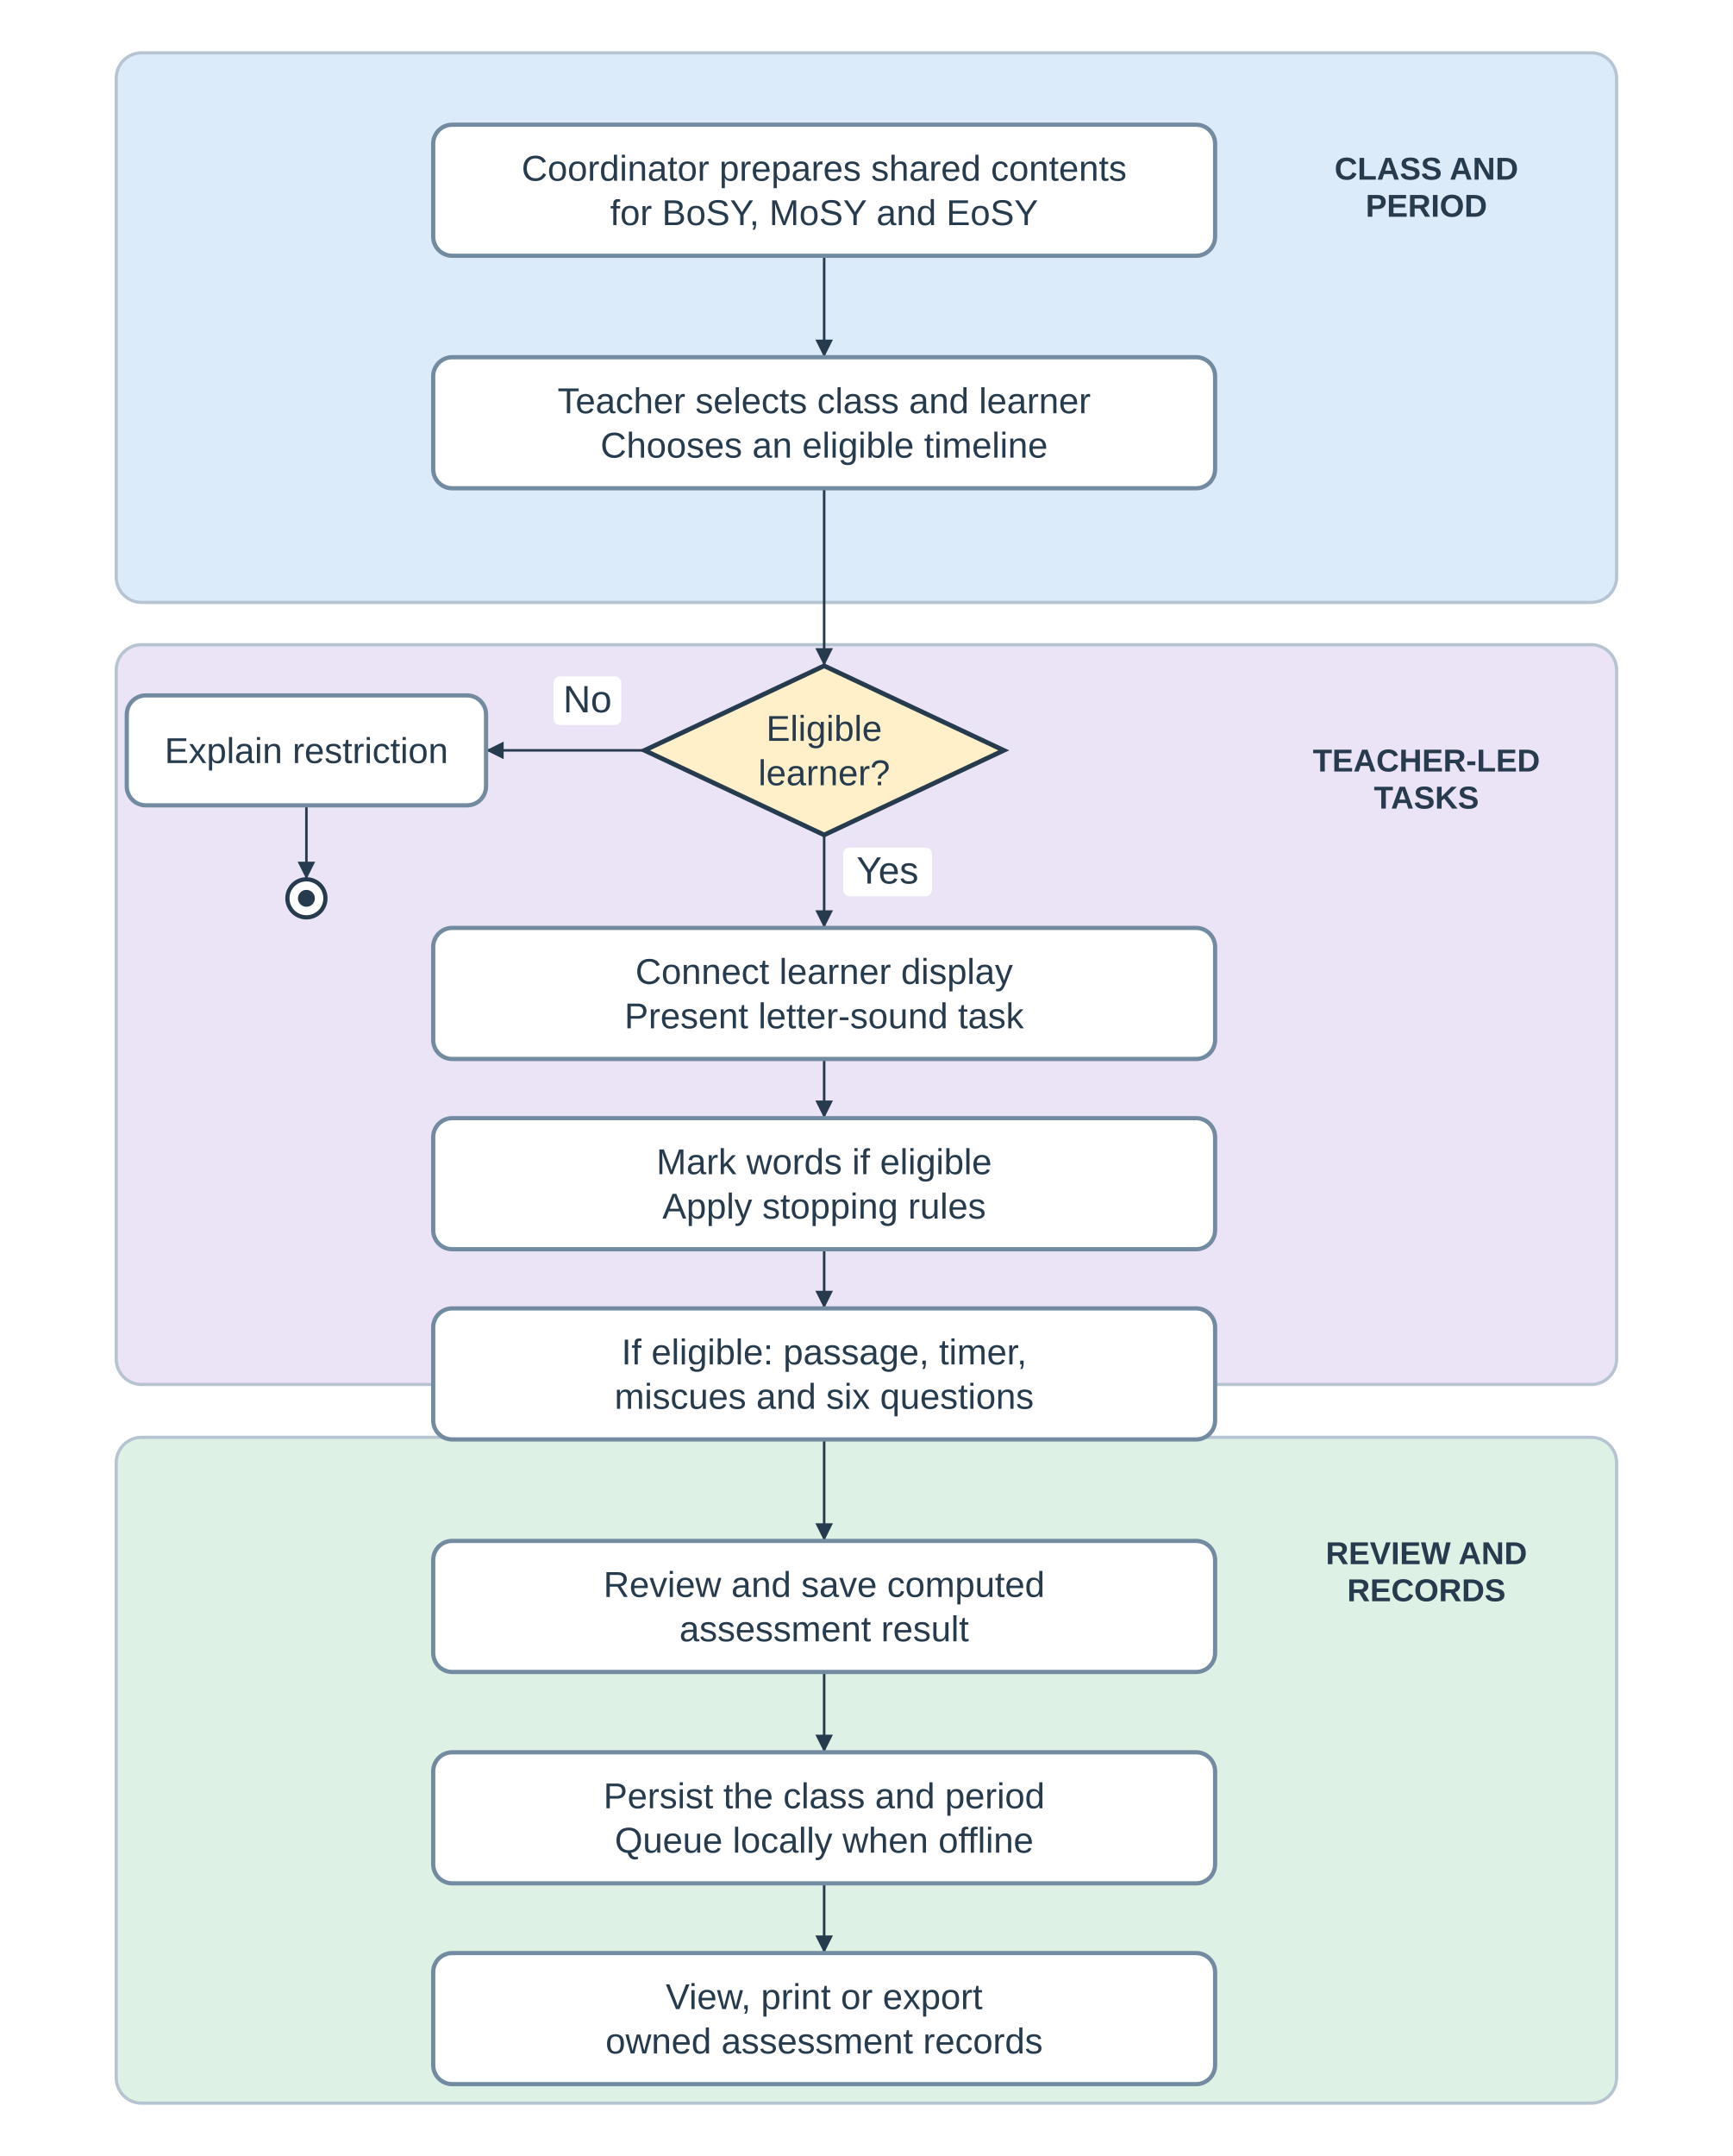
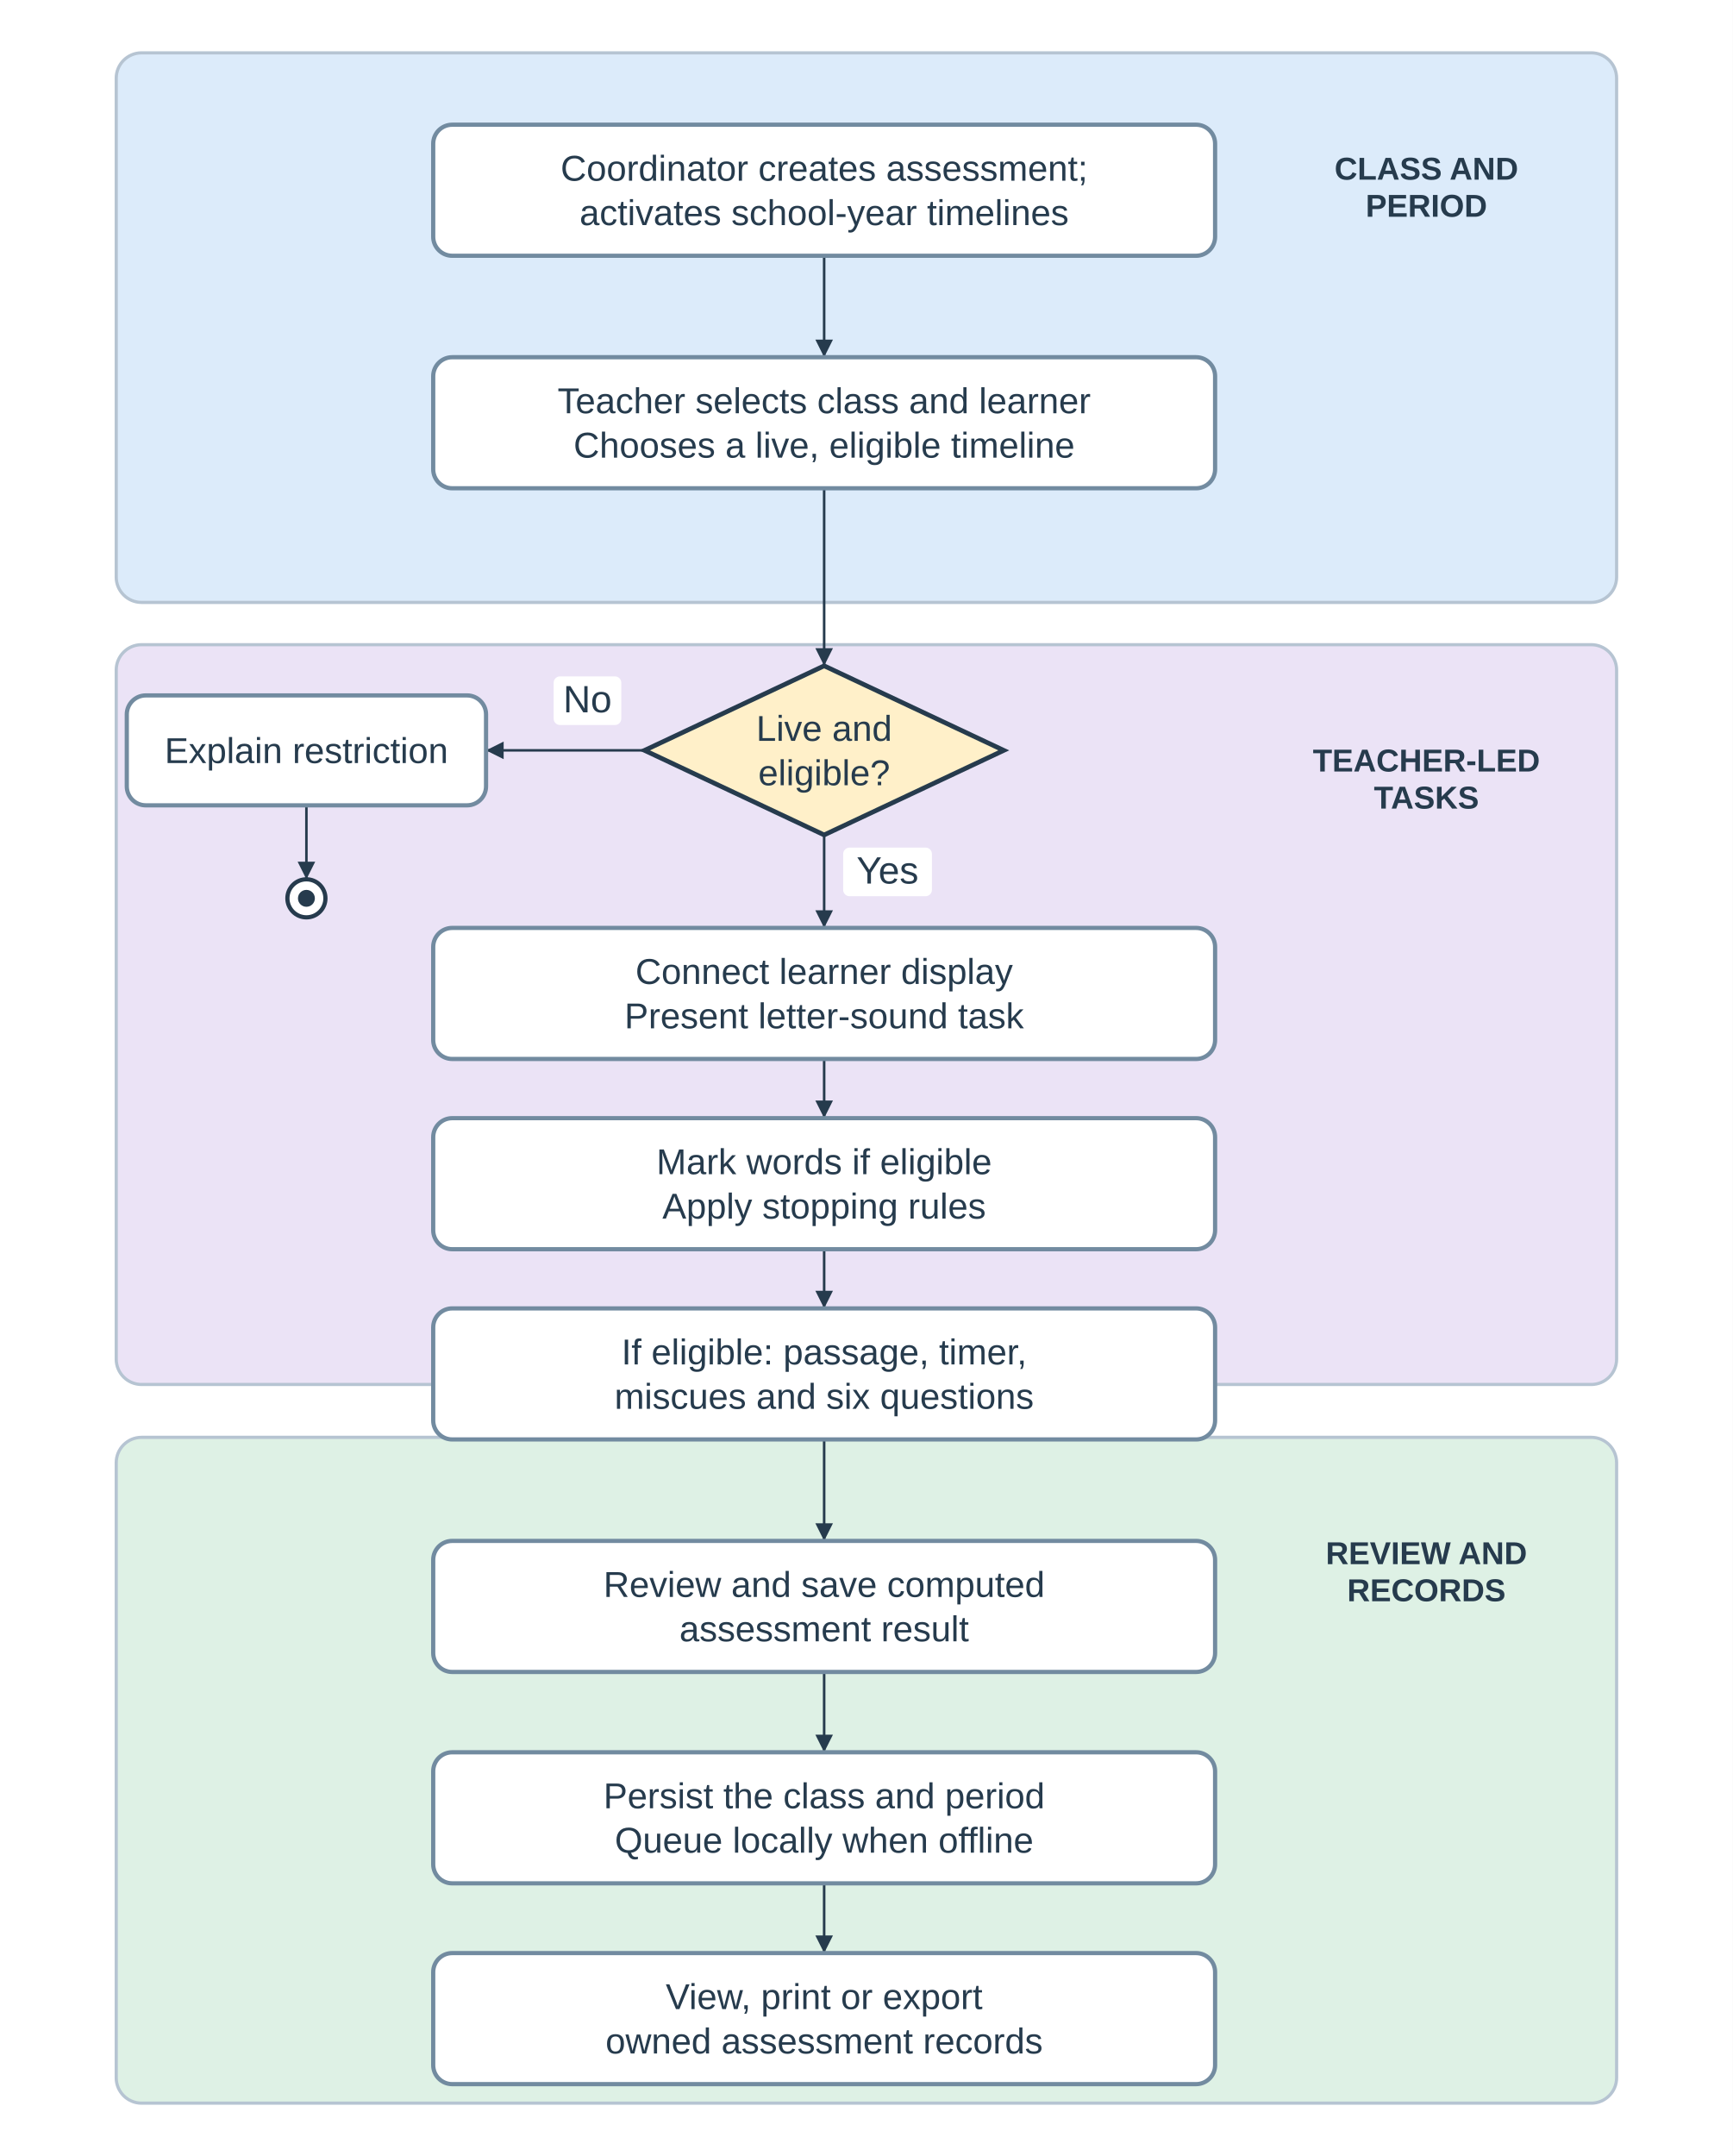
<svg xmlns="http://www.w3.org/2000/svg" width="820" height="1020" viewBox="0 0 820 1020">
  <rect width="100%" height="100%" fill="white" />
  <defs>
    <marker id="arrow" viewBox="0 0 12 12" refX="11" refY="6" markerWidth="10" markerHeight="10" markerUnits="userSpaceOnUse" orient="auto-start-reverse">
      <path d="M1,1 L11,6 L1,11 Z" fill="#263b4d" />
    </marker>
  </defs>
  <rect x="55" y="25" width="710" height="260" rx="12" fill="#dcebfa" stroke="#b6c4d2" stroke-width="1.5" />
  <rect x="55" y="305" width="710" height="350" rx="12" fill="#ebe3f6" stroke="#b6c4d2" stroke-width="1.5" />
  <rect x="55" y="680" width="710" height="315" rx="12" fill="#def1e5" stroke="#b6c4d2" stroke-width="1.5" />
  <polyline points="390.0,121.0 390.0,169.0" fill="none" stroke="#263b4d" stroke-width="1.2" stroke-linejoin="round" marker-end="url(#arrow)" />
  <polyline points="390.0,231.0 390.0,315.0" fill="none" stroke="#263b4d" stroke-width="1.2" stroke-linejoin="round" marker-end="url(#arrow)" />
  <polyline points="305.0,355.0 230.0,355.0" fill="none" stroke="#263b4d" stroke-width="1.2" stroke-linejoin="round" marker-end="url(#arrow)" />
  <polyline points="145.0,381.0 145.0,416.0" fill="none" stroke="#263b4d" stroke-width="1.2" stroke-linejoin="round" marker-end="url(#arrow)" />
  <polyline points="390.0,395.0 390.0,439.0" fill="none" stroke="#263b4d" stroke-width="1.2" stroke-linejoin="round" marker-end="url(#arrow)" />
  <polyline points="390.0,501.0 390.0,529.0" fill="none" stroke="#263b4d" stroke-width="1.2" stroke-linejoin="round" marker-end="url(#arrow)" />
  <polyline points="390.0,591.0 390.0,619.0" fill="none" stroke="#263b4d" stroke-width="1.2" stroke-linejoin="round" marker-end="url(#arrow)" />
  <polyline points="390.0,681.0 390.0,729.0" fill="none" stroke="#263b4d" stroke-width="1.2" stroke-linejoin="round" marker-end="url(#arrow)" />
  <polyline points="390.0,791.0 390.0,829.0" fill="none" stroke="#263b4d" stroke-width="1.2" stroke-linejoin="round" marker-end="url(#arrow)" />
  <polyline points="390.0,891.0 390.0,924.0" fill="none" stroke="#263b4d" stroke-width="1.2" stroke-linejoin="round" marker-end="url(#arrow)" />
  <text x="675" y="85.0" text-anchor="middle" font-family="Arial,sans-serif" font-size="15" fill="#263b4d" font-weight="bold">CLASS AND</text>
  <text x="675" y="102.55" text-anchor="middle" font-family="Arial,sans-serif" font-size="15" fill="#263b4d" font-weight="bold">PERIOD</text>
  <text x="675" y="365.0" text-anchor="middle" font-family="Arial,sans-serif" font-size="15" fill="#263b4d" font-weight="bold">TEACHER-LED</text>
  <text x="675" y="382.55" text-anchor="middle" font-family="Arial,sans-serif" font-size="15" fill="#263b4d" font-weight="bold">TASKS</text>
  <text x="675" y="740.0" text-anchor="middle" font-family="Arial,sans-serif" font-size="15" fill="#263b4d" font-weight="bold">REVIEW AND</text>
  <text x="675" y="757.55" text-anchor="middle" font-family="Arial,sans-serif" font-size="15" fill="#263b4d" font-weight="bold">RECORDS</text>
  <rect x="205.0" y="59.0" width="370" height="62" rx="9" fill="white" stroke="#728ba0" stroke-width="2" />
-   <text x="390" y="85.5" text-anchor="middle" font-family="Arial,sans-serif" font-size="17" fill="#263b4d">Coordinator prepares shared contents</text>
-   <text x="390" y="106.5" text-anchor="middle" font-family="Arial,sans-serif" font-size="17" fill="#263b4d">for BoSY, MoSY and EoSY</text>
+   <text x="390" y="85.5" text-anchor="middle" font-family="Arial,sans-serif" font-size="17" fill="#263b4d">Coordinator creates assessment;</text>
+   <text x="390" y="106.5" text-anchor="middle" font-family="Arial,sans-serif" font-size="17" fill="#263b4d">activates school-year timelines</text>
  <rect x="205.0" y="169.0" width="370" height="62" rx="9" fill="white" stroke="#728ba0" stroke-width="2" />
  <text x="390" y="195.5" text-anchor="middle" font-family="Arial,sans-serif" font-size="17" fill="#263b4d">Teacher selects class and learner</text>
-   <text x="390" y="216.5" text-anchor="middle" font-family="Arial,sans-serif" font-size="17" fill="#263b4d">Chooses an eligible timeline</text>
+   <text x="390" y="216.5" text-anchor="middle" font-family="Arial,sans-serif" font-size="17" fill="#263b4d">Chooses a live, eligible timeline</text>
  <polygon points="390,315.0 475.0,355 390,395.0 305.0,355" fill="#fff0c9" stroke="#263b4d" stroke-width="2.2" />
-   <text x="390" y="350.5" text-anchor="middle" font-family="Arial,sans-serif" font-size="17" fill="#263b4d">Eligible</text>
-   <text x="390" y="371.5" text-anchor="middle" font-family="Arial,sans-serif" font-size="17" fill="#263b4d">learner?</text>
+   <text x="390" y="350.5" text-anchor="middle" font-family="Arial,sans-serif" font-size="17" fill="#263b4d">Live and</text>
+   <text x="390" y="371.5" text-anchor="middle" font-family="Arial,sans-serif" font-size="17" fill="#263b4d">eligible?</text>
  <rect x="60.0" y="329.0" width="170" height="52" rx="9" fill="white" stroke="#728ba0" stroke-width="2" />
  <text x="145" y="361.0" text-anchor="middle" font-family="Arial,sans-serif" font-size="17" fill="#263b4d">Explain restriction</text>
  <circle cx="145" cy="425" r="9.0" fill="white" stroke="#263b4d" stroke-width="2" />
  <circle cx="145" cy="425" r="4.0" fill="#263b4d" />
  <rect x="205.0" y="439.0" width="370" height="62" rx="9" fill="white" stroke="#728ba0" stroke-width="2" />
  <text x="390" y="465.5" text-anchor="middle" font-family="Arial,sans-serif" font-size="17" fill="#263b4d">Connect learner display</text>
  <text x="390" y="486.5" text-anchor="middle" font-family="Arial,sans-serif" font-size="17" fill="#263b4d">Present letter-sound task</text>
  <rect x="205.0" y="529.0" width="370" height="62" rx="9" fill="white" stroke="#728ba0" stroke-width="2" />
  <text x="390" y="555.5" text-anchor="middle" font-family="Arial,sans-serif" font-size="17" fill="#263b4d">Mark words if eligible</text>
  <text x="390" y="576.5" text-anchor="middle" font-family="Arial,sans-serif" font-size="17" fill="#263b4d">Apply stopping rules</text>
  <rect x="205.0" y="619.0" width="370" height="62" rx="9" fill="white" stroke="#728ba0" stroke-width="2" />
  <text x="390" y="645.5" text-anchor="middle" font-family="Arial,sans-serif" font-size="17" fill="#263b4d">If eligible: passage, timer,</text>
  <text x="390" y="666.5" text-anchor="middle" font-family="Arial,sans-serif" font-size="17" fill="#263b4d">miscues and six questions</text>
  <rect x="205.0" y="729.0" width="370" height="62" rx="9" fill="white" stroke="#728ba0" stroke-width="2" />
  <text x="390" y="755.5" text-anchor="middle" font-family="Arial,sans-serif" font-size="17" fill="#263b4d">Review and save computed</text>
  <text x="390" y="776.5" text-anchor="middle" font-family="Arial,sans-serif" font-size="17" fill="#263b4d">assessment result</text>
  <rect x="205.0" y="829.0" width="370" height="62" rx="9" fill="white" stroke="#728ba0" stroke-width="2" />
  <text x="390" y="855.5" text-anchor="middle" font-family="Arial,sans-serif" font-size="17" fill="#263b4d">Persist the class and period</text>
  <text x="390" y="876.5" text-anchor="middle" font-family="Arial,sans-serif" font-size="17" fill="#263b4d">Queue locally when offline</text>
  <rect x="205.0" y="924.0" width="370" height="62" rx="9" fill="white" stroke="#728ba0" stroke-width="2" />
  <text x="390" y="950.5" text-anchor="middle" font-family="Arial,sans-serif" font-size="17" fill="#263b4d">View, print or export</text>
  <text x="390" y="971.5" text-anchor="middle" font-family="Arial,sans-serif" font-size="17" fill="#263b4d">owned assessment records</text>
  <rect x="262.0" y="320" width="32" height="23" rx="3" fill="white" />
  <text x="278" y="337" text-anchor="middle" font-family="Arial,sans-serif" font-size="18" fill="#263b4d">No</text>
  <rect x="399.0" y="401" width="42" height="23" rx="3" fill="white" />
  <text x="420" y="418" text-anchor="middle" font-family="Arial,sans-serif" font-size="18" fill="#263b4d">Yes</text>
</svg>
